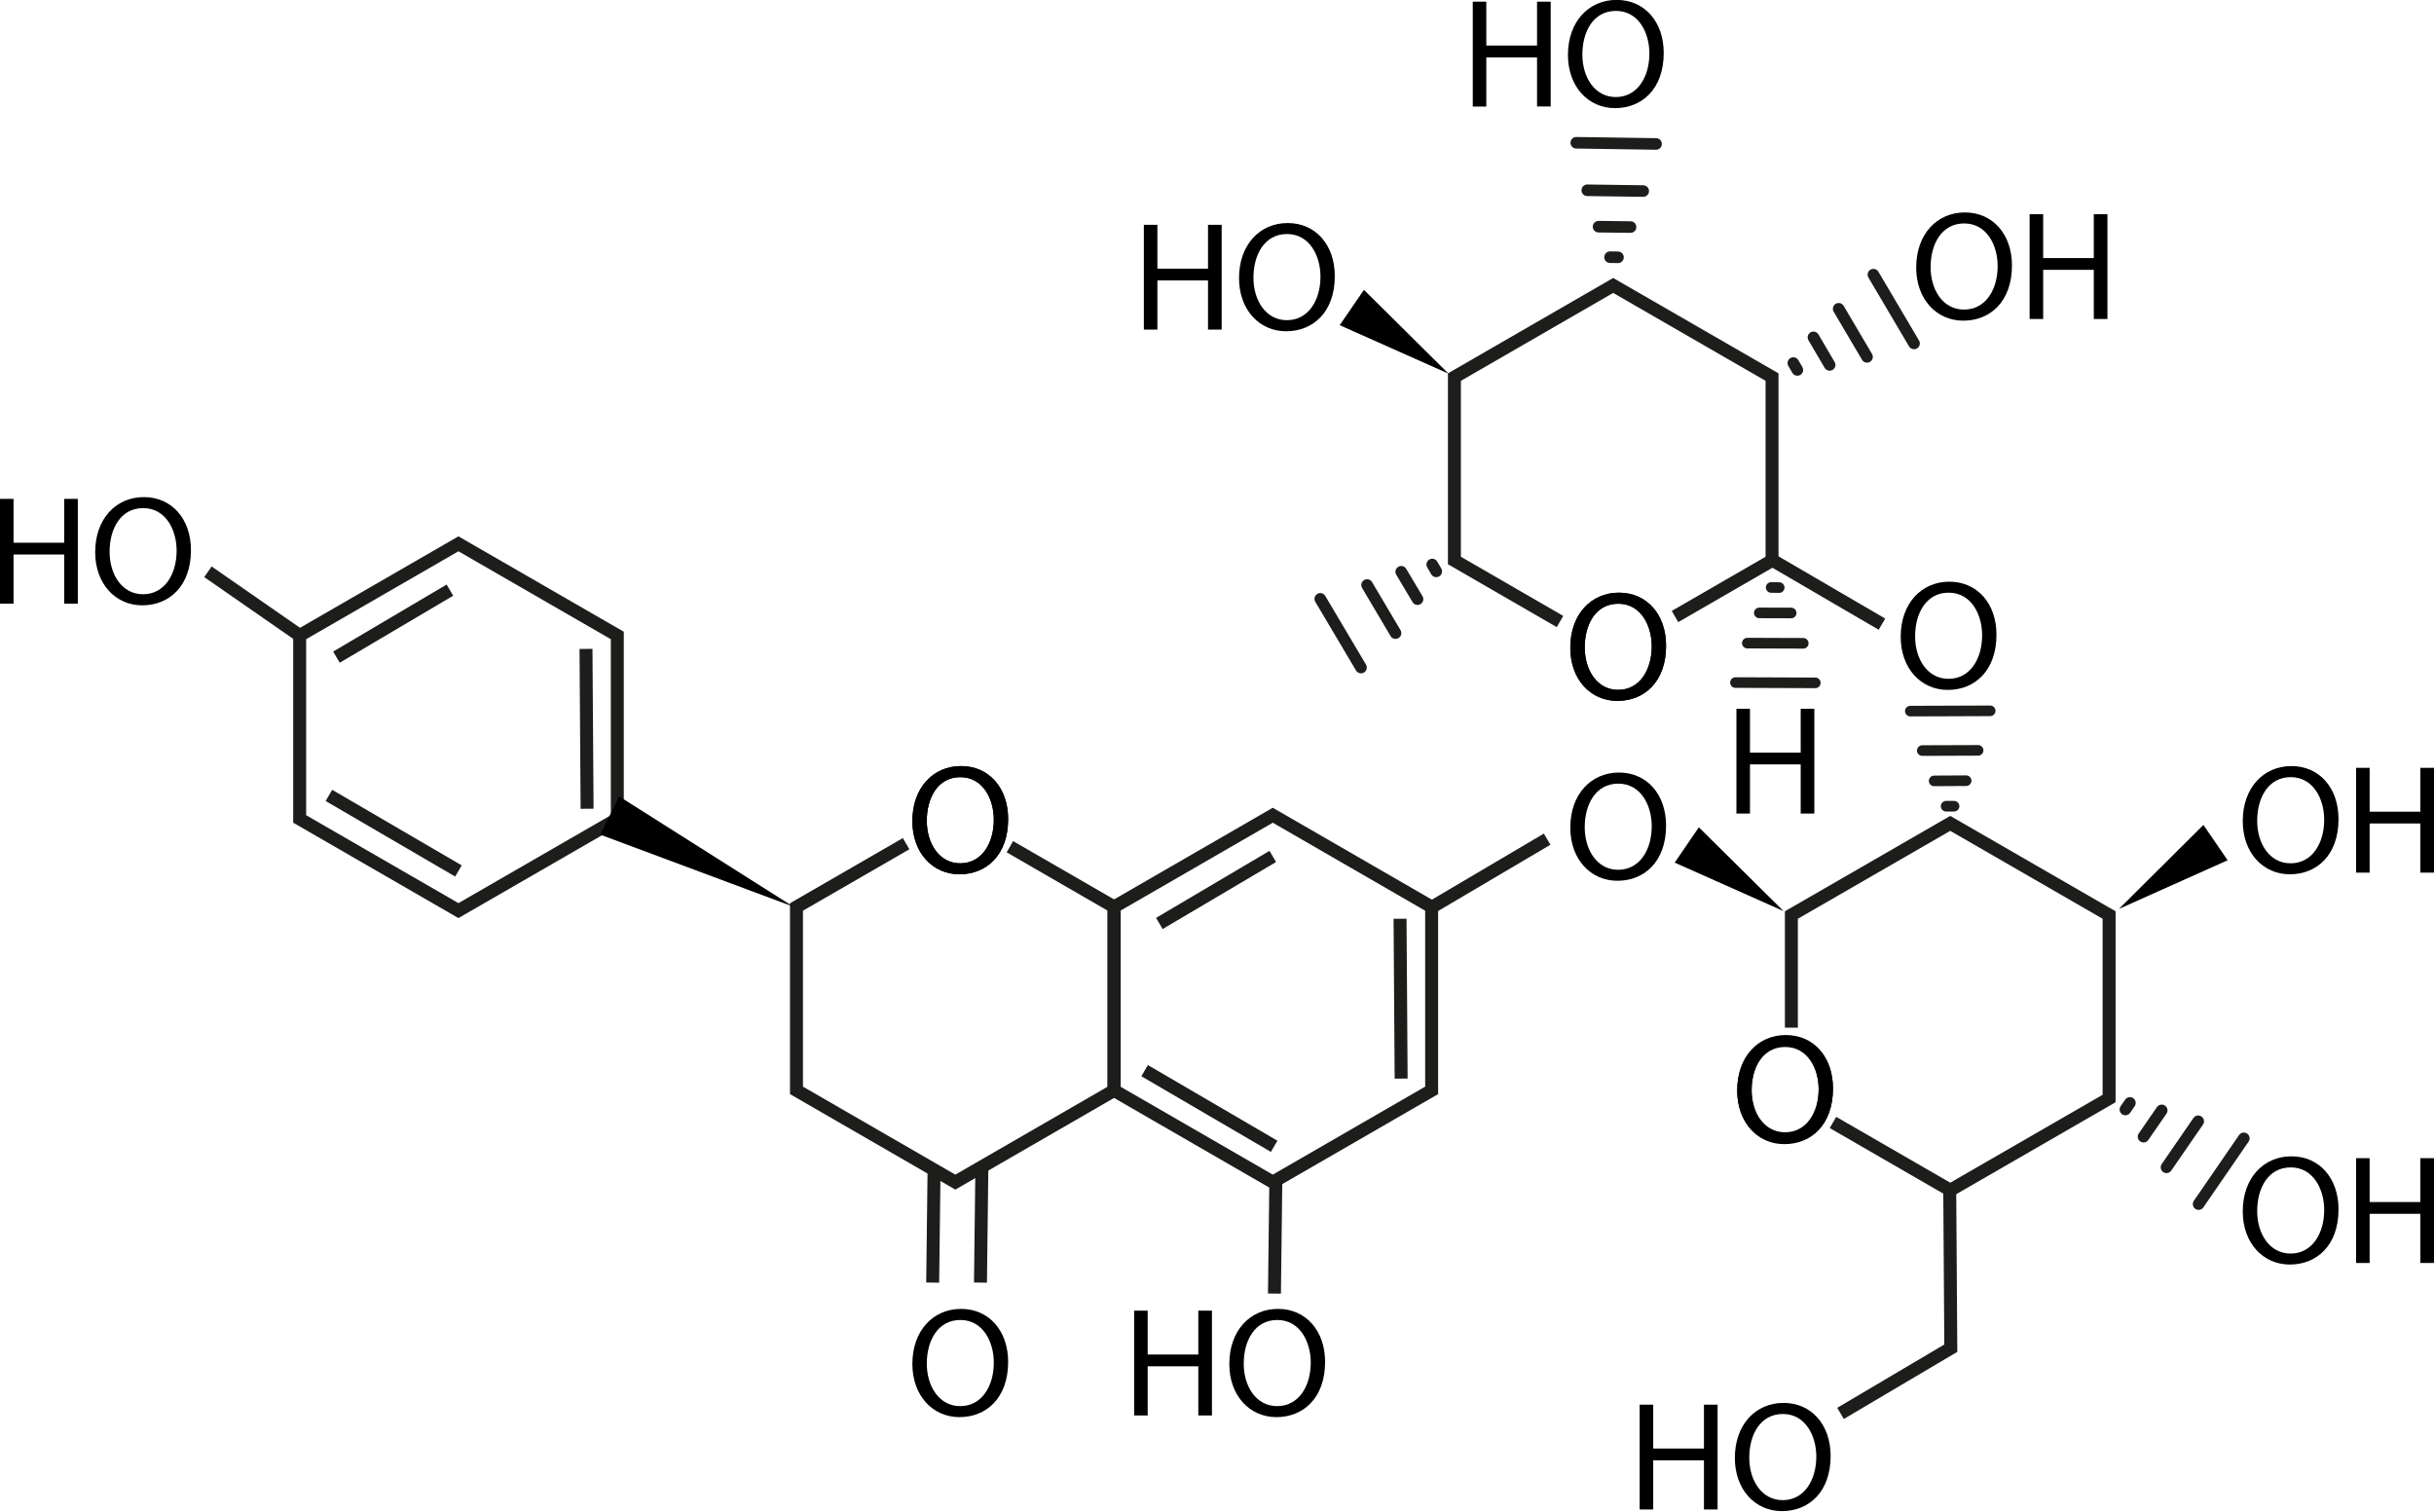
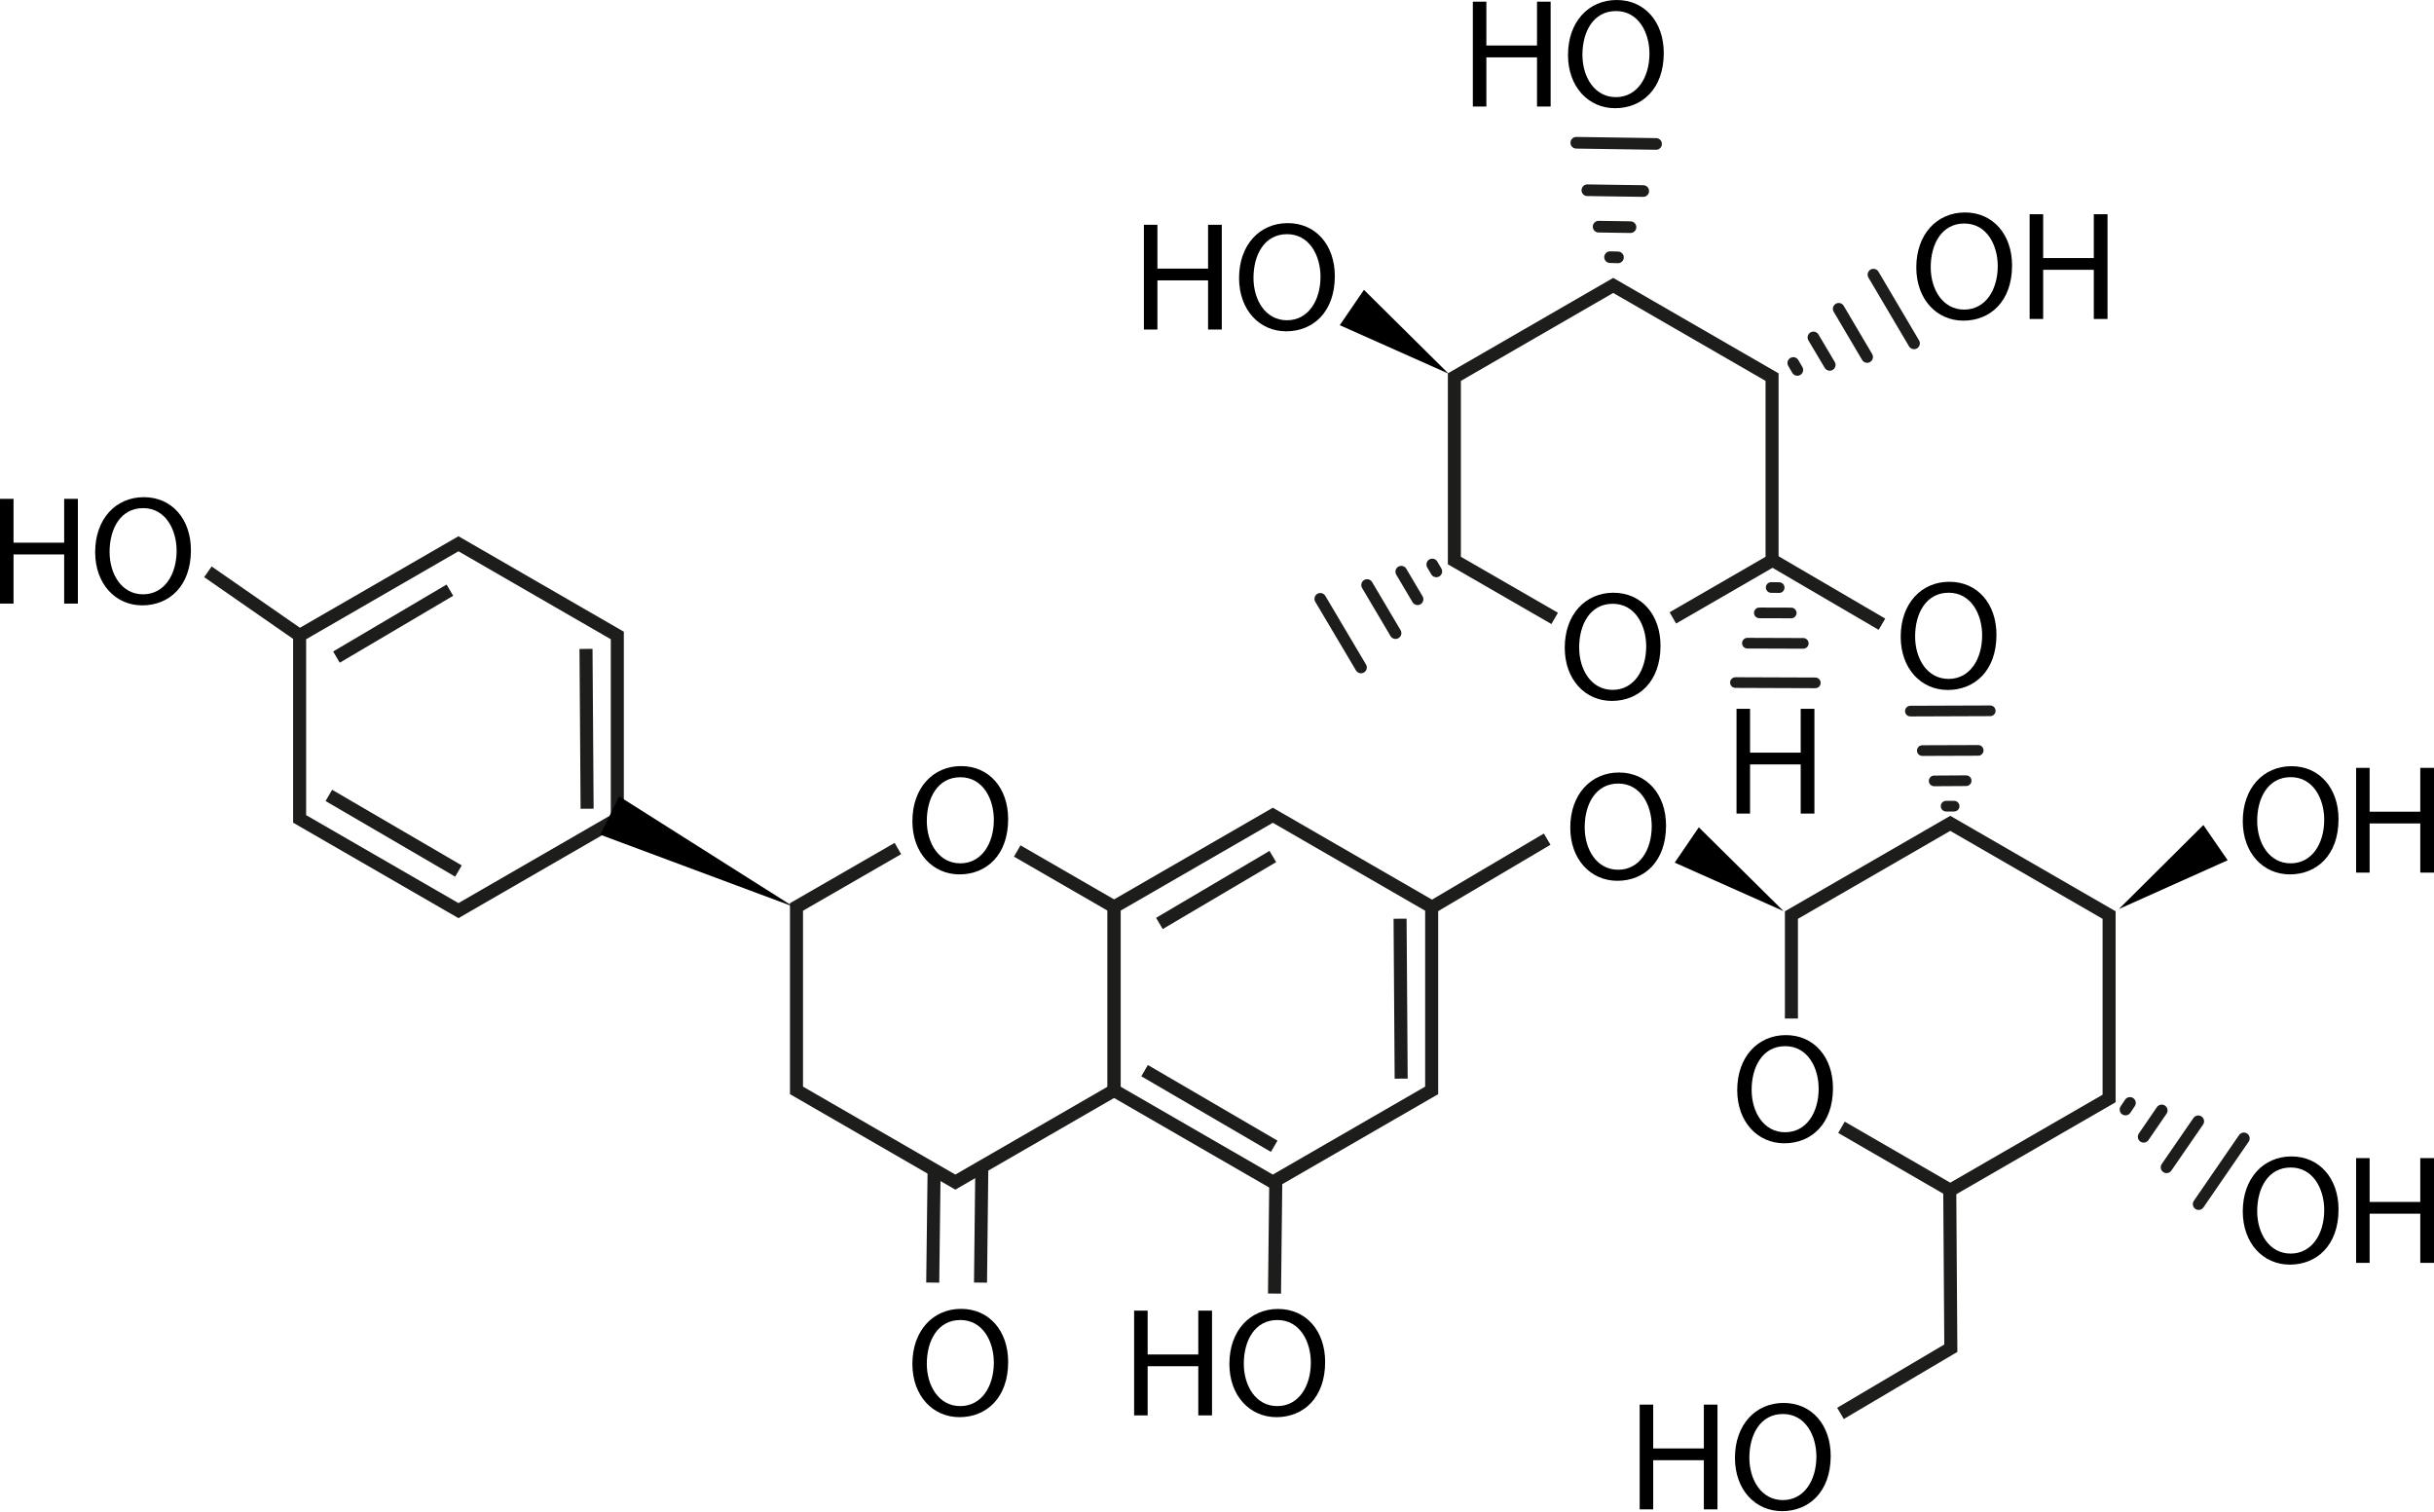
- <svg xmlns="http://www.w3.org/2000/svg" id="Layer_2" data-name="Layer 2" viewBox="0 0 248.05 154">
+ <svg xmlns="http://www.w3.org/2000/svg" id="Layer_2" data-name="Layer 2" viewBox="0 0 246.55 153.07">
  <defs>
    <style>
      .cls-1 {
        stroke-width: 1.08px;
      }

      .cls-1, .cls-2, .cls-3, .cls-4 {
        fill: none;
        stroke: #1d1d1b;
      }

      .cls-1, .cls-3, .cls-4 {
        stroke-linecap: round;
        stroke-linejoin: round;
      }

      .cls-2 {
        stroke-miterlimit: 10;
        stroke-width: 1.32px;
      }

      .cls-3 {
        stroke-width: 1.18px;
      }

      .cls-4 {
        stroke-width: 1.18px;
      }
    </style>
  </defs>
  <g id="_Ñëîé_1" data-name="Ñëîé 1">
-     <polygon class="cls-2" points="62.91 64.76 46.72 55.42 30.54 64.76 30.54 83.46 46.72 92.8 62.91 83.46 62.91 64.76" />
-     <polyline class="cls-2" points="92.34 85.98 81.17 92.43 81.17 111.12 97.36 120.47 113.55 111.12 113.55 92.43 102.92 86.29" />
-     <polygon class="cls-2" points="145.9 92.43 129.71 83.08 113.52 92.43 113.52 111.12 129.71 120.47 145.9 111.12 145.9 92.43" />
-     <polyline class="cls-2" points="186.8 114.39 198.75 121.29 214.94 111.95 214.94 93.25 198.75 83.91 182.56 93.25 182.56 104.73" />
-     <polyline class="cls-2" points="170.7 62.83 180.59 57.12 180.59 38.43 164.4 29.09 148.22 38.43 148.22 57.12 158.98 63.34" />
-     <polygon points="80.85 92.4 63.1 81.16 61.17 85.06 80.85 92.4" />
-     <polygon points="181.76 92.85 173.13 84.31 170.67 87.91 181.76 92.85" />
-     <polygon points="147.62 38.08 139 29.54 136.53 33.14 147.62 38.08" />
-     <polygon points="215.94 92.63 227.02 87.67 224.55 84.07 215.94 92.63" />
-     <line class="cls-2" x1="34.29" y1="66.97" x2="45.85" y2="60.14" />
-     <line class="cls-2" x1="118.15" y1="94.11" x2="129.71" y2="87.28" />
-     <line class="cls-2" x1="187.57" y1="144.04" x2="199.12" y2="137.21" />
-     <line class="cls-2" x1="146.11" y1="92.34" x2="157.67" y2="85.52" />
-     <line class="cls-2" x1="33.52" y1="81.06" x2="46.72" y2="88.76" />
-     <line class="cls-2" x1="116.65" y1="109.11" x2="129.85" y2="116.82" />
-     <line class="cls-2" x1="180.72" y1="57.15" x2="191.79" y2="63.61" />
-     <line class="cls-2" x1="59.72" y1="66.13" x2="59.83" y2="82.42" />
-     <line class="cls-2" x1="142.68" y1="93.63" x2="142.79" y2="109.92" />
-     <line class="cls-2" x1="198.7" y1="121.49" x2="198.81" y2="137.78" />
-     <line class="cls-2" x1="30.54" y1="64.76" x2="21.19" y2="58.27" />
-     <line class="cls-2" x1="95.19" y1="119.21" x2="95.05" y2="130.71" />
-     <line class="cls-2" x1="100.06" y1="119.21" x2="99.92" y2="130.71" />
-     <line class="cls-2" x1="130.02" y1="120.34" x2="129.88" y2="131.83" />
    <g>
-       <path d="M1.38,50.84v4.47H6.54v-4.47h1.39v10.68h-1.39v-5.01H1.38v5.01H0v-10.68H1.38Z" />
-       <path d="M19.46,56.07c0,3.68-2.23,5.62-4.96,5.62s-4.8-2.19-4.8-5.42c0-3.39,2.11-5.61,4.96-5.61s4.8,2.23,4.8,5.4Zm-8.29,.17c0,2.28,1.24,4.32,3.41,4.32s3.42-2.01,3.42-4.44c0-2.12-1.11-4.34-3.41-4.34s-3.42,2.11-3.42,4.45Z" />
-     </g>
-     <g>
-       <path d="M116.96,133.57v4.47h5.16v-4.47h1.39v10.68h-1.39v-5.01h-5.16v5.01h-1.38v-10.68h1.38Z" />
-       <path d="M135.04,138.8c0,3.68-2.23,5.62-4.96,5.62s-4.8-2.19-4.8-5.42c0-3.39,2.11-5.61,4.96-5.61s4.8,2.23,4.8,5.4Zm-8.29,.18c0,2.28,1.24,4.32,3.41,4.32s3.42-2.01,3.42-4.44c0-2.12-1.11-4.34-3.41-4.34s-3.42,2.11-3.42,4.45Z" />
-     </g>
-     <g>
-       <path d="M117.95,22.91v4.47h5.16v-4.47h1.39v10.68h-1.39v-5.01h-5.16v5.01h-1.38v-10.68h1.38Z" />
-       <path d="M136.03,28.14c0,3.68-2.23,5.62-4.96,5.62s-4.8-2.19-4.8-5.42c0-3.39,2.11-5.61,4.96-5.61s4.8,2.23,4.8,5.4Zm-8.29,.17c0,2.28,1.24,4.32,3.41,4.32s3.42-2.01,3.42-4.44c0-2.12-1.11-4.34-3.41-4.34s-3.42,2.11-3.42,4.45Z" />
-     </g>
-     <g>
-       <path d="M151.47,.17V4.64h5.17V.17h1.39V10.85h-1.39V5.85h-5.17v5.01h-1.38V.17h1.38Z" />
-       <path d="M169.55,5.4c0,3.68-2.23,5.62-4.96,5.62s-4.8-2.19-4.8-5.42c0-3.39,2.11-5.61,4.96-5.61s4.8,2.23,4.8,5.4Zm-8.29,.17c0,2.28,1.24,4.32,3.41,4.32s3.42-2.01,3.42-4.44c0-2.12-1.11-4.34-3.41-4.34s-3.42,2.11-3.42,4.45Z" />
-     </g>
-     <g>
-       <path d="M168.48,143.15v4.47h5.17v-4.47h1.39v10.68h-1.39v-5.01h-5.17v5.01h-1.38v-10.68h1.38Z" />
-       <path d="M186.56,148.38c0,3.68-2.23,5.62-4.96,5.62s-4.8-2.19-4.8-5.42c0-3.39,2.11-5.61,4.96-5.61s4.8,2.23,4.8,5.4Zm-8.29,.18c0,2.28,1.24,4.32,3.41,4.32s3.42-2.01,3.42-4.44c0-2.12-1.11-4.34-3.41-4.34s-3.42,2.11-3.42,4.45Z" />
-     </g>
-     <g>
-       <path d="M238.32,123.25c0,3.68-2.23,5.62-4.96,5.62s-4.8-2.19-4.8-5.42c0-3.39,2.11-5.61,4.96-5.61s4.8,2.23,4.8,5.4Zm-8.29,.18c0,2.28,1.24,4.32,3.41,4.32s3.42-2.01,3.42-4.44c0-2.12-1.11-4.34-3.41-4.34s-3.42,2.11-3.42,4.45Z" />
-       <path d="M241.49,118.03v4.47h5.17v-4.47h1.39v10.68h-1.39v-5.01h-5.17v5.01h-1.38v-10.68h1.38Z" />
-     </g>
-     <g>
-       <path d="M238.32,83.48c0,3.68-2.23,5.62-4.96,5.62s-4.8-2.19-4.8-5.42c0-3.39,2.11-5.61,4.96-5.61s4.8,2.23,4.8,5.4Zm-8.29,.18c0,2.28,1.24,4.32,3.41,4.32s3.42-2.01,3.42-4.44c0-2.12-1.11-4.34-3.41-4.34s-3.42,2.11-3.42,4.45Z" />
-       <path d="M241.49,78.25v4.47h5.17v-4.47h1.39v10.68h-1.39v-5.01h-5.17v5.01h-1.38v-10.68h1.38Z" />
-     </g>
-     <g>
-       <path d="M205.04,27.06c0,3.68-2.23,5.62-4.96,5.62s-4.8-2.19-4.8-5.42c0-3.39,2.11-5.61,4.96-5.61s4.8,2.23,4.8,5.4Zm-8.29,.17c0,2.28,1.23,4.32,3.41,4.32s3.42-2.01,3.42-4.44c0-2.12-1.11-4.34-3.41-4.34s-3.42,2.11-3.42,4.45Z" />
-       <path d="M208.22,21.83v4.47h5.16v-4.47h1.39v10.68h-1.39v-5.01h-5.16v5.01h-1.38v-10.68h1.38Z" />
-     </g>
-     <path d="M178.34,72.23v4.47h5.17v-4.47h1.39v10.68h-1.39v-5.01h-5.17v5.01h-1.38v-10.68h1.38Z" />
-     <path d="M102.74,83.48c0,3.68-2.23,5.62-4.96,5.62s-4.8-2.19-4.8-5.42c0-3.39,2.11-5.61,4.96-5.61s4.8,2.23,4.8,5.4Zm-8.29,.17c0,2.28,1.24,4.33,3.41,4.33s3.42-2.01,3.42-4.44c0-2.12-1.11-4.34-3.41-4.34s-3.42,2.11-3.42,4.45Z" />
-     <path d="M169.79,84.14c0,3.68-2.23,5.62-4.96,5.62s-4.8-2.19-4.8-5.42c0-3.39,2.11-5.61,4.96-5.61s4.8,2.23,4.8,5.4Zm-8.29,.17c0,2.28,1.24,4.33,3.41,4.33s3.42-2.01,3.42-4.44c0-2.12-1.11-4.34-3.41-4.34s-3.42,2.11-3.42,4.45Z" />
-     <path d="M186.8,110.98c0,3.68-2.23,5.62-4.96,5.62s-4.8-2.19-4.8-5.42c0-3.39,2.11-5.61,4.96-5.61s4.8,2.23,4.8,5.4Zm-8.29,.17c0,2.28,1.24,4.33,3.41,4.33s3.42-2.01,3.42-4.44c0-2.12-1.11-4.34-3.41-4.34s-3.42,2.11-3.42,4.45Z" />
-     <path d="M169.79,65.81c0,3.68-2.23,5.62-4.96,5.62s-4.8-2.19-4.8-5.42c0-3.39,2.11-5.61,4.96-5.61s4.8,2.23,4.8,5.4Zm-8.29,.17c0,2.28,1.24,4.33,3.41,4.33s3.42-2.01,3.42-4.44c0-2.12-1.11-4.34-3.41-4.34s-3.42,2.11-3.42,4.45Z" />
-     <path d="M203.46,64.69c0,3.68-2.23,5.62-4.96,5.62s-4.8-2.19-4.8-5.42c0-3.39,2.11-5.61,4.96-5.61s4.8,2.23,4.8,5.4Zm-8.29,.17c0,2.28,1.24,4.32,3.41,4.32s3.42-2.01,3.42-4.44c0-2.12-1.11-4.34-3.41-4.34s-3.42,2.11-3.42,4.45Z" />
-     <path d="M186.8,110.89c0,3.68-2.23,5.62-4.96,5.62s-4.8-2.19-4.8-5.42c0-3.39,2.11-5.61,4.96-5.61s4.8,2.23,4.8,5.4Zm-8.29,.18c0,2.28,1.24,4.32,3.41,4.32s3.42-2.01,3.42-4.44c0-2.12-1.11-4.34-3.41-4.34s-3.42,2.11-3.42,4.45Z" />
-     <path d="M169.79,65.81c0,3.68-2.23,5.62-4.96,5.62s-4.8-2.19-4.8-5.42c0-3.39,2.11-5.61,4.96-5.61s4.8,2.23,4.8,5.4Zm-8.29,.17c0,2.28,1.24,4.32,3.41,4.32s3.42-2.01,3.42-4.44c0-2.12-1.11-4.34-3.41-4.34s-3.42,2.11-3.42,4.45Z" />
-     <path d="M102.74,138.8c0,3.68-2.23,5.62-4.96,5.62s-4.8-2.19-4.8-5.42c0-3.39,2.11-5.61,4.96-5.61s4.8,2.23,4.8,5.4Zm-8.29,.17c0,2.28,1.24,4.33,3.41,4.33s3.42-2.01,3.42-4.44c0-2.12-1.11-4.34-3.41-4.34s-3.42,2.11-3.42,4.45Z" />
-     <path d="M102.74,83.48c0,3.68-2.23,5.62-4.96,5.62s-4.8-2.19-4.8-5.42c0-3.39,2.11-5.61,4.96-5.61s4.8,2.23,4.8,5.4Zm-8.29,.17c0,2.28,1.24,4.33,3.41,4.33s3.42-2.01,3.42-4.44c0-2.12-1.11-4.34-3.41-4.34s-3.42,2.11-3.42,4.45Z" />
-     <g>
-       <line class="cls-3" x1="138.7" y1="68.03" x2="134.55" y2="61.03" />
-       <line class="cls-3" x1="142.22" y1="64.52" x2="139.32" y2="59.62" />
-       <line class="cls-3" x1="144.46" y1="61.06" x2="142.8" y2="58.27" />
-       <line class="cls-3" x1="146.37" y1="58.23" x2="145.96" y2="57.53" />
-     </g>
-     <g>
-       <line class="cls-1" x1="176.86" y1="69.56" x2="185" y2="69.59" />
-       <line class="cls-1" x1="178.07" y1="65.54" x2="183.77" y2="65.56" />
-       <line class="cls-1" x1="179.29" y1="62.46" x2="182.54" y2="62.47" />
-       <line class="cls-1" x1="180.5" y1="59.87" x2="181.32" y2="59.88" />
-     </g>
-     <g>
-       <line class="cls-1" x1="194.68" y1="72.47" x2="202.82" y2="72.44" />
-       <line class="cls-1" x1="195.9" y1="76.49" x2="201.59" y2="76.47" />
-       <line class="cls-1" x1="197.11" y1="79.58" x2="200.37" y2="79.56" />
-       <line class="cls-1" x1="198.33" y1="82.16" x2="199.14" y2="82.16" />
-     </g>
-     <g>
-       <line class="cls-4" x1="190.92" y1="27.99" x2="195.06" y2="35" />
-       <line class="cls-4" x1="187.38" y1="31.47" x2="190.27" y2="36.37" />
-       <line class="cls-4" x1="184.81" y1="34.38" x2="186.46" y2="37.19" />
-       <line class="cls-4" x1="182.76" y1="37" x2="183.17" y2="37.7" />
-     </g>
-     <g>
-       <line class="cls-4" x1="228.67" y1="116.01" x2="224.06" y2="122.71" />
-       <line class="cls-4" x1="224.02" y1="114.27" x2="220.79" y2="118.96" />
-       <line class="cls-4" x1="220.3" y1="113.16" x2="218.45" y2="115.84" />
-       <line class="cls-4" x1="217.06" y1="112.4" x2="216.6" y2="113.07" />
-     </g>
-     <g>
-       <line class="cls-4" x1="160.64" y1="14.55" x2="168.77" y2="14.67" />
-       <line class="cls-4" x1="161.76" y1="19.39" x2="167.46" y2="19.47" />
-       <line class="cls-4" x1="162.91" y1="23.1" x2="166.17" y2="23.14" />
-       <line class="cls-4" x1="164.08" y1="26.21" x2="164.89" y2="26.22" />
+       <polygon class="cls-2" points="62.53 64.37 46.44 55.08 30.35 64.37 30.35 82.95 46.44 92.24 62.53 82.95 62.53 64.37" />
+       <polyline class="cls-2" points="90.95 85.95 80.68 91.87 80.68 110.45 96.77 119.74 112.86 110.45 112.86 91.87 103.04 86.2" />
+       <polygon class="cls-2" points="145.02 91.87 128.93 82.58 112.84 91.87 112.84 110.45 128.93 119.74 145.02 110.45 145.02 91.87" />
+       <polyline class="cls-2" points="186.53 114.19 197.55 120.56 213.64 111.27 213.64 92.69 197.55 83.4 181.46 92.69 181.46 103.17" />
+       <polyline class="cls-2" points="169.45 62.59 179.5 56.78 179.5 38.2 163.41 28.91 147.32 38.2 147.32 56.78 157.48 62.64" />
+       <polygon points="80.37 91.84 62.72 80.67 60.8 84.55 80.37 91.84" />
+       <polygon points="180.66 92.29 172.08 83.8 169.64 87.38 180.66 92.29" />
+       <polygon points="146.73 37.85 138.16 29.36 135.71 32.94 146.73 37.85" />
+       <polygon points="214.63 92.08 225.65 87.14 223.19 83.57 214.63 92.08" />
+       <line class="cls-2" x1="34.08" y1="66.56" x2="45.57" y2="59.78" />
+       <line class="cls-2" x1="117.44" y1="93.54" x2="128.93" y2="86.76" />
+       <line class="cls-2" x1="186.43" y1="143.17" x2="197.92" y2="136.38" />
+       <line class="cls-2" x1="145.23" y1="91.79" x2="156.72" y2="85" />
+       <line class="cls-2" x1="33.31" y1="80.57" x2="46.44" y2="88.23" />
+       <line class="cls-2" x1="115.94" y1="108.45" x2="129.07" y2="116.11" />
+       <line class="cls-2" x1="179.63" y1="56.8" x2="190.63" y2="63.23" />
+       <line class="cls-2" x1="59.36" y1="65.73" x2="59.47" y2="81.92" />
+       <line class="cls-2" x1="141.82" y1="93.06" x2="141.93" y2="109.26" />
+       <line class="cls-2" x1="197.5" y1="120.76" x2="197.61" y2="136.95" />
+       <line class="cls-2" x1="30.35" y1="64.37" x2="21.06" y2="57.92" />
+       <line class="cls-2" x1="94.62" y1="118.49" x2="94.48" y2="129.92" />
+       <line class="cls-2" x1="99.45" y1="118.49" x2="99.32" y2="129.92" />
+       <line class="cls-2" x1="129.23" y1="119.61" x2="129.1" y2="131.03" />
+       <g>
+         <path d="M1.37,50.53v4.44H6.5v-4.44h1.39v10.61h-1.39v-4.98H1.37v4.98H0v-10.61H1.37Z" />
+         <path d="M19.34,55.73c0,3.65-2.22,5.59-4.93,5.59s-4.77-2.17-4.77-5.39c0-3.37,2.09-5.57,4.93-5.57s4.77,2.22,4.77,5.37Zm-8.24,.17c0,2.27,1.23,4.3,3.39,4.3s3.4-2,3.4-4.41c0-2.11-1.1-4.32-3.39-4.32s-3.4,2.09-3.4,4.43Z" />
+       </g>
+       <g>
+         <path d="M116.25,132.76v4.44h5.13v-4.44h1.39v10.61h-1.39v-4.98h-5.13v4.98h-1.37v-10.61h1.37Z" />
+         <path d="M134.23,137.96c0,3.65-2.22,5.59-4.93,5.59s-4.77-2.17-4.77-5.39c0-3.37,2.09-5.57,4.93-5.57s4.77,2.22,4.77,5.37Zm-8.24,.17c0,2.27,1.23,4.3,3.39,4.3s3.4-2,3.4-4.41c0-2.11-1.1-4.31-3.39-4.31s-3.4,2.09-3.4,4.43Z" />
+       </g>
+       <g>
+         <path d="M117.24,22.77v4.44h5.13v-4.44h1.39v10.61h-1.39v-4.98h-5.13v4.98h-1.37v-10.61h1.37Z" />
+         <path d="M135.21,27.97c0,3.65-2.22,5.59-4.93,5.59s-4.77-2.17-4.77-5.39c0-3.37,2.09-5.57,4.93-5.57s4.77,2.22,4.77,5.37Zm-8.24,.17c0,2.27,1.23,4.3,3.39,4.3s3.4-2,3.4-4.41c0-2.11-1.1-4.31-3.39-4.31s-3.4,2.09-3.4,4.43Z" />
+       </g>
+       <g>
+         <path d="M150.56,.17V4.61h5.13V.17h1.38V10.79h-1.38V5.81h-5.13v4.98h-1.37V.17h1.37Z" />
+         <path d="M168.53,5.37c0,3.65-2.22,5.59-4.93,5.59s-4.77-2.17-4.77-5.39c0-3.37,2.09-5.57,4.93-5.57s4.77,2.22,4.77,5.37Zm-8.24,.17c0,2.27,1.23,4.3,3.39,4.3s3.4-2,3.4-4.41c0-2.11-1.1-4.31-3.39-4.31s-3.4,2.09-3.4,4.43Z" />
+       </g>
+       <g>
+         <path d="M167.46,142.28v4.44h5.13v-4.44h1.38v10.61h-1.38v-4.98h-5.13v4.98h-1.37v-10.61h1.37Z" />
+         <path d="M185.44,147.48c0,3.65-2.22,5.59-4.93,5.59s-4.77-2.17-4.77-5.39c0-3.37,2.09-5.57,4.93-5.57s4.77,2.22,4.77,5.37Zm-8.24,.17c0,2.27,1.23,4.3,3.39,4.3s3.4-2,3.4-4.41c0-2.11-1.1-4.31-3.39-4.31s-3.4,2.09-3.4,4.43Z" />
+       </g>
+       <g>
+         <path d="M236.88,122.51c0,3.65-2.22,5.59-4.93,5.59s-4.77-2.17-4.77-5.39c0-3.37,2.1-5.57,4.93-5.57s4.77,2.22,4.77,5.37Zm-8.24,.17c0,2.27,1.23,4.3,3.39,4.3s3.4-2,3.4-4.41c0-2.11-1.1-4.31-3.39-4.31s-3.4,2.09-3.4,4.43Z" />
+         <path d="M240.03,117.31v4.44h5.13v-4.44h1.39v10.61h-1.39v-4.98h-5.13v4.98h-1.37v-10.61h1.37Z" />
+       </g>
+       <g>
+         <path d="M236.88,82.98c0,3.65-2.22,5.59-4.93,5.59s-4.77-2.17-4.77-5.39c0-3.37,2.1-5.57,4.93-5.57s4.77,2.22,4.77,5.37Zm-8.24,.17c0,2.27,1.23,4.3,3.39,4.3s3.4-2,3.4-4.41c0-2.11-1.1-4.32-3.39-4.32s-3.4,2.09-3.4,4.43Z" />
+         <path d="M240.03,77.78v4.44h5.13v-4.44h1.39v10.61h-1.39v-4.98h-5.13v4.98h-1.37v-10.61h1.37Z" />
+       </g>
+       <g>
+         <path d="M203.81,26.89c0,3.65-2.22,5.59-4.93,5.59s-4.77-2.17-4.77-5.39c0-3.37,2.1-5.57,4.93-5.57s4.77,2.22,4.77,5.37Zm-8.24,.17c0,2.27,1.23,4.3,3.39,4.3s3.4-2,3.4-4.41c0-2.11-1.1-4.31-3.39-4.31s-3.4,2.09-3.4,4.43Z" />
+         <path d="M206.96,21.7v4.44h5.13v-4.44h1.39v10.61h-1.39v-4.98h-5.13v4.98h-1.37v-10.61h1.37Z" />
+       </g>
+       <path d="M177.27,71.8v4.44h5.13v-4.44h1.39v10.61h-1.39v-4.98h-5.13v4.98h-1.37v-10.61h1.37Z" />
+       <path d="M102.12,82.98c0,3.65-2.22,5.59-4.93,5.59s-4.77-2.17-4.77-5.39c0-3.37,2.09-5.58,4.93-5.58s4.77,2.22,4.77,5.37Zm-8.24,.17c0,2.27,1.23,4.3,3.39,4.3s3.4-2,3.4-4.41c0-2.11-1.1-4.31-3.39-4.31s-3.4,2.09-3.4,4.43Z" />
+       <path d="M168.76,83.63c0,3.65-2.22,5.59-4.93,5.59s-4.77-2.17-4.77-5.39c0-3.37,2.1-5.58,4.93-5.58s4.77,2.22,4.77,5.37Zm-8.24,.17c0,2.27,1.23,4.3,3.39,4.3s3.4-2,3.4-4.41c0-2.11-1.1-4.32-3.39-4.32s-3.4,2.09-3.4,4.43Z" />
+       <path d="M202.23,64.3c0,3.65-2.22,5.59-4.93,5.59s-4.77-2.17-4.77-5.39c0-3.37,2.09-5.57,4.93-5.57s4.77,2.22,4.77,5.37Zm-8.24,.17c0,2.27,1.23,4.3,3.39,4.3s3.4-2,3.4-4.41c0-2.11-1.1-4.32-3.39-4.32s-3.4,2.09-3.4,4.43Z" />
+       <path d="M185.67,110.22c0,3.65-2.22,5.59-4.93,5.59s-4.77-2.17-4.77-5.39c0-3.37,2.1-5.57,4.93-5.57s4.77,2.22,4.77,5.37Zm-8.24,.17c0,2.27,1.23,4.3,3.39,4.3s3.4-2,3.4-4.41c0-2.11-1.1-4.31-3.39-4.31s-3.4,2.09-3.4,4.43Z" />
+       <path d="M168.2,65.41c0,3.65-2.22,5.59-4.93,5.59s-4.77-2.17-4.77-5.39c0-3.37,2.1-5.57,4.93-5.57s4.77,2.22,4.77,5.37Zm-8.24,.17c0,2.27,1.23,4.3,3.39,4.3s3.4-2,3.4-4.41c0-2.11-1.1-4.31-3.39-4.31s-3.4,2.09-3.4,4.43Z" />
+       <path d="M102.12,137.96c0,3.65-2.22,5.59-4.93,5.59s-4.77-2.17-4.77-5.39c0-3.37,2.09-5.58,4.93-5.58s4.77,2.22,4.77,5.37Zm-8.24,.17c0,2.27,1.23,4.3,3.39,4.3s3.4-2,3.4-4.41c0-2.11-1.1-4.31-3.39-4.31s-3.4,2.09-3.4,4.43Z" />
+       <g>
+         <line class="cls-3" x1="137.86" y1="67.61" x2="133.74" y2="60.66" />
+         <line class="cls-3" x1="141.36" y1="64.13" x2="138.48" y2="59.26" />
+         <line class="cls-3" x1="143.59" y1="60.7" x2="141.94" y2="57.91" />
+         <line class="cls-3" x1="145.49" y1="57.88" x2="145.08" y2="57.18" />
+       </g>
+       <g>
+         <line class="cls-1" x1="175.79" y1="69.14" x2="183.88" y2="69.17" />
+         <line class="cls-1" x1="177" y1="65.15" x2="182.66" y2="65.17" />
+         <line class="cls-1" x1="178.21" y1="62.08" x2="181.44" y2="62.09" />
+         <line class="cls-1" x1="179.41" y1="59.51" x2="180.22" y2="59.52" />
+       </g>
+       <g>
+         <line class="cls-1" x1="193.51" y1="72.03" x2="201.6" y2="72" />
+         <line class="cls-1" x1="194.72" y1="76.03" x2="200.38" y2="76.01" />
+         <line class="cls-1" x1="195.92" y1="79.1" x2="199.16" y2="79.08" />
+         <line class="cls-1" x1="197.13" y1="81.66" x2="197.94" y2="81.66" />
+       </g>
+       <g>
+         <line class="cls-4" x1="189.77" y1="27.82" x2="193.88" y2="34.78" />
+         <line class="cls-4" x1="186.25" y1="31.28" x2="189.13" y2="36.16" />
+         <line class="cls-4" x1="183.69" y1="34.18" x2="185.34" y2="36.96" />
+         <line class="cls-4" x1="181.65" y1="36.77" x2="182.06" y2="37.47" />
+       </g>
+       <g>
+         <line class="cls-4" x1="227.29" y1="115.31" x2="222.71" y2="121.97" />
+         <line class="cls-4" x1="222.67" y1="113.58" x2="219.46" y2="118.24" />
+         <line class="cls-4" x1="218.97" y1="112.48" x2="217.14" y2="115.15" />
+         <line class="cls-4" x1="215.75" y1="111.72" x2="215.3" y2="112.39" />
+       </g>
+       <g>
+         <line class="cls-4" x1="159.67" y1="14.46" x2="167.75" y2="14.58" />
+         <line class="cls-4" x1="160.79" y1="19.27" x2="166.45" y2="19.35" />
+         <line class="cls-4" x1="161.93" y1="22.96" x2="165.16" y2="23.01" />
+         <line class="cls-4" x1="163.09" y1="26.05" x2="163.89" y2="26.07" />
+       </g>
    </g>
  </g>
</svg>
